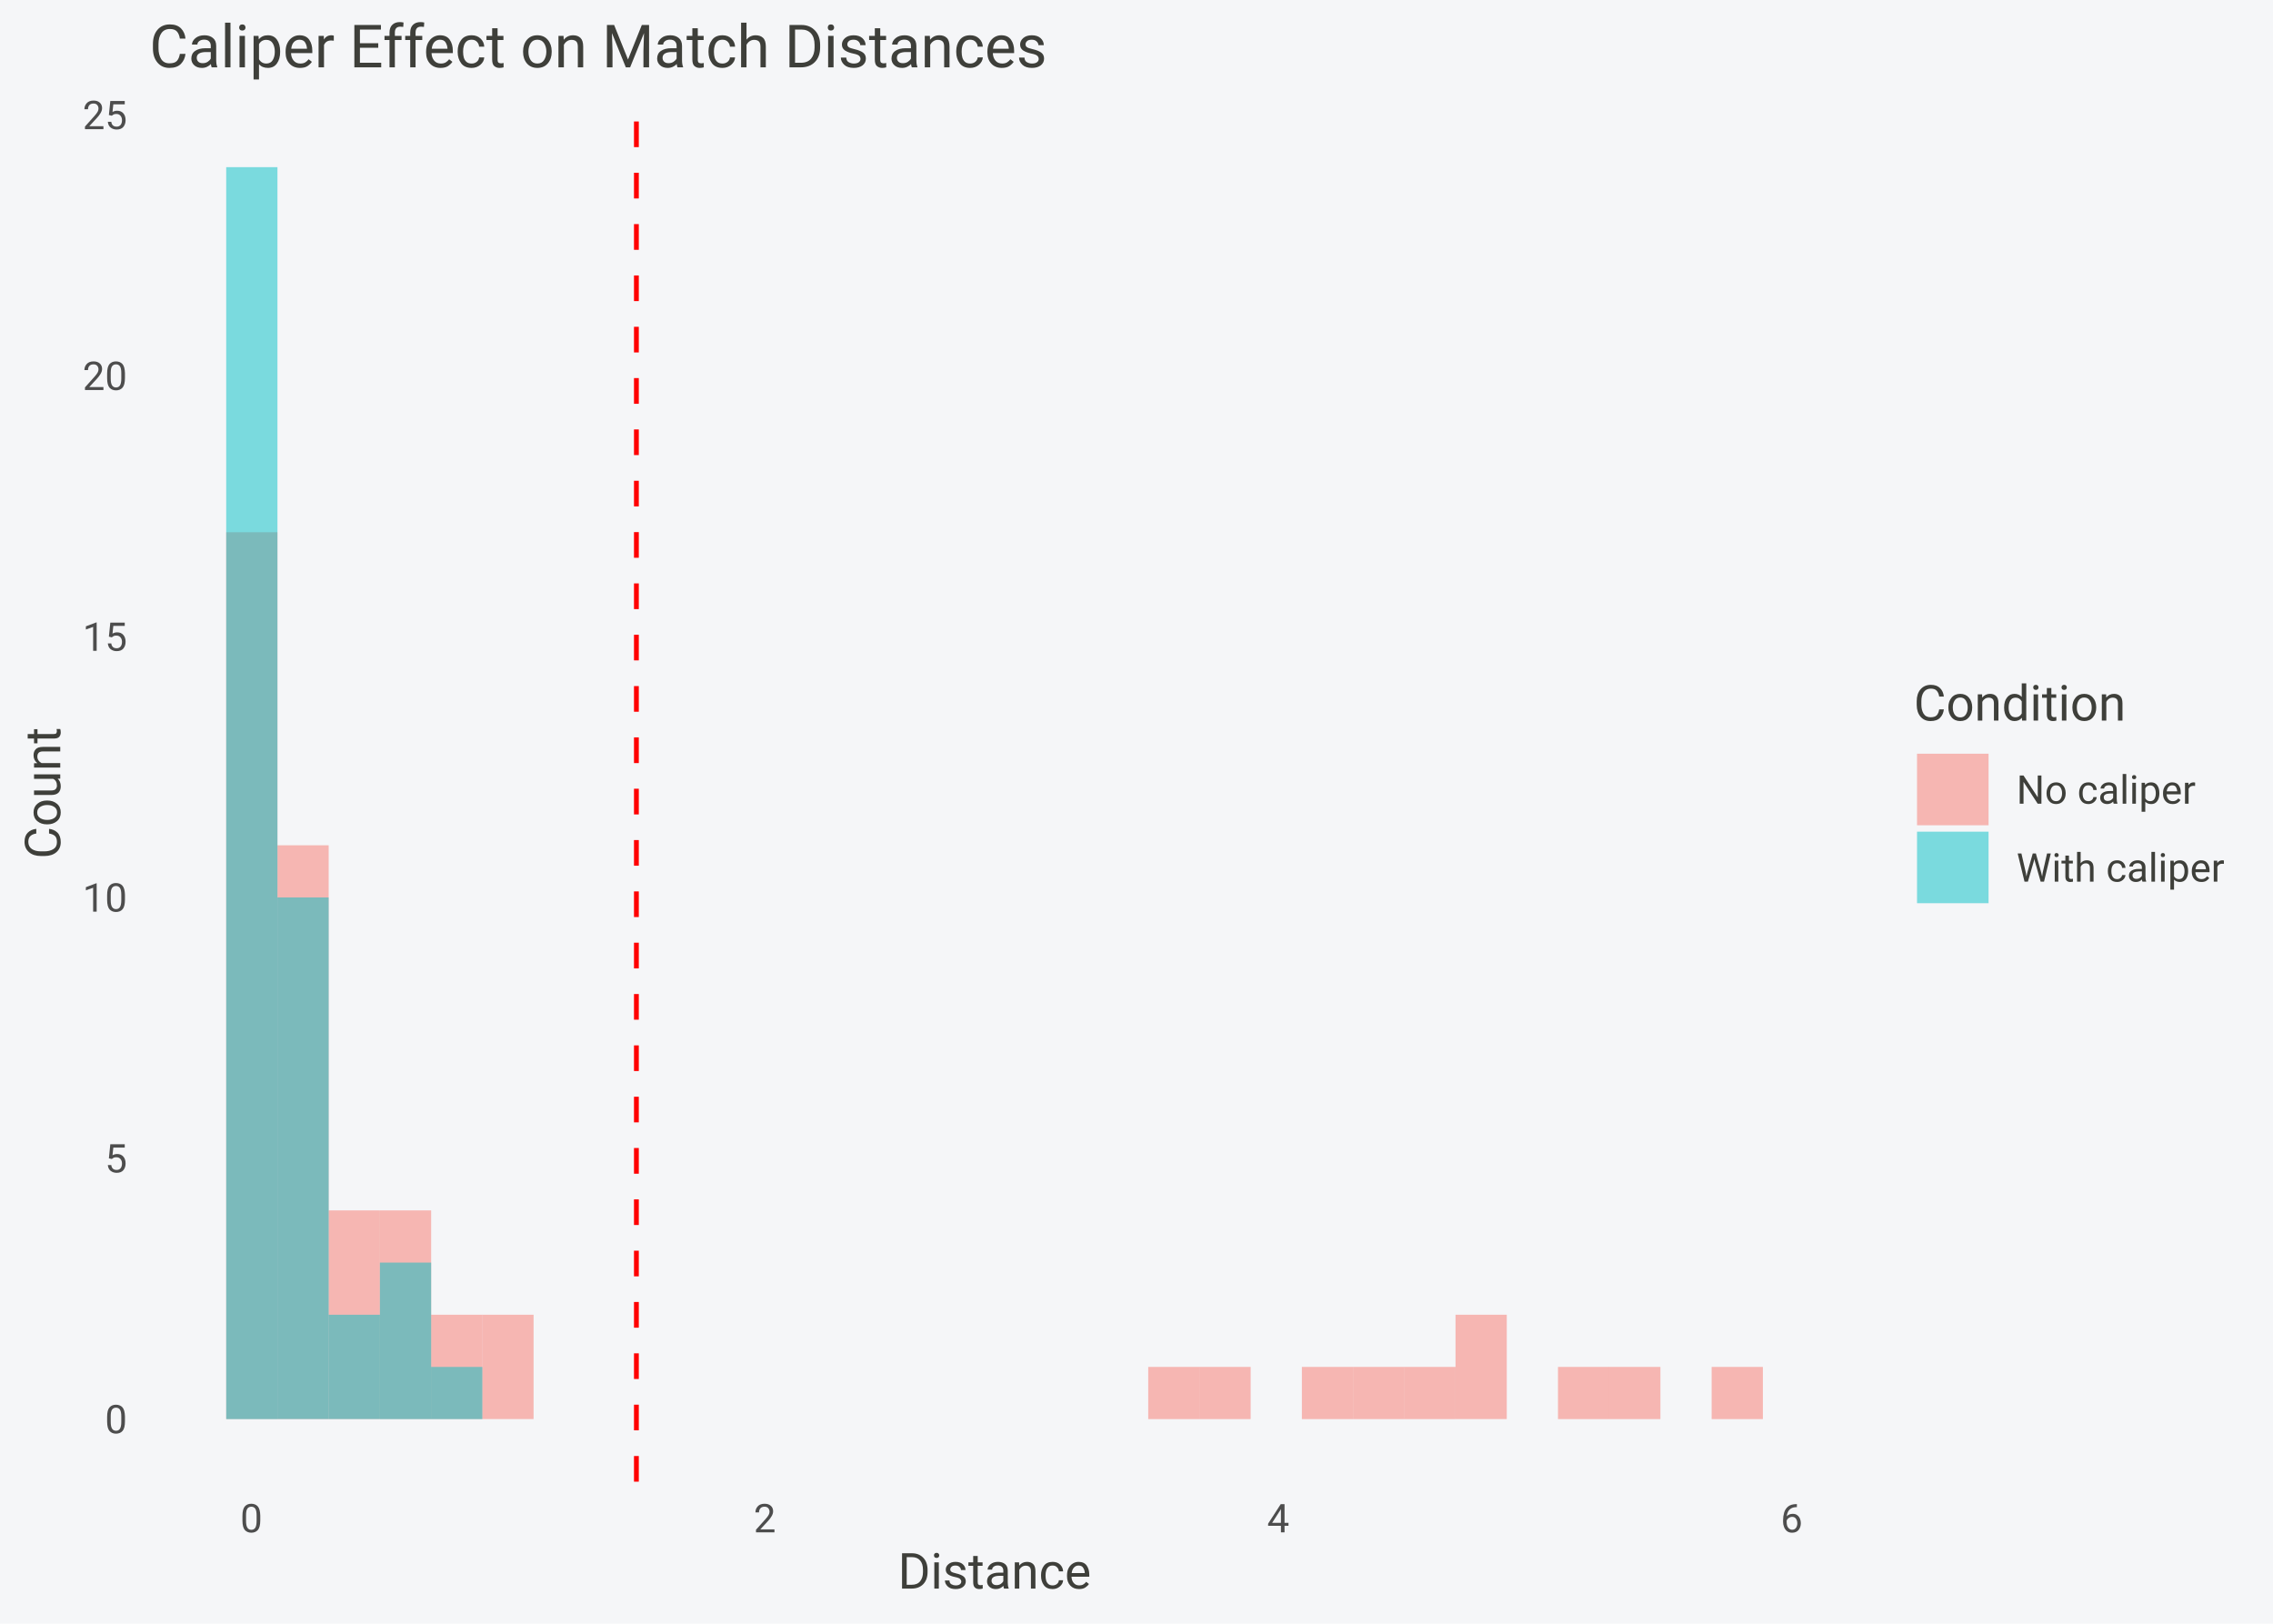
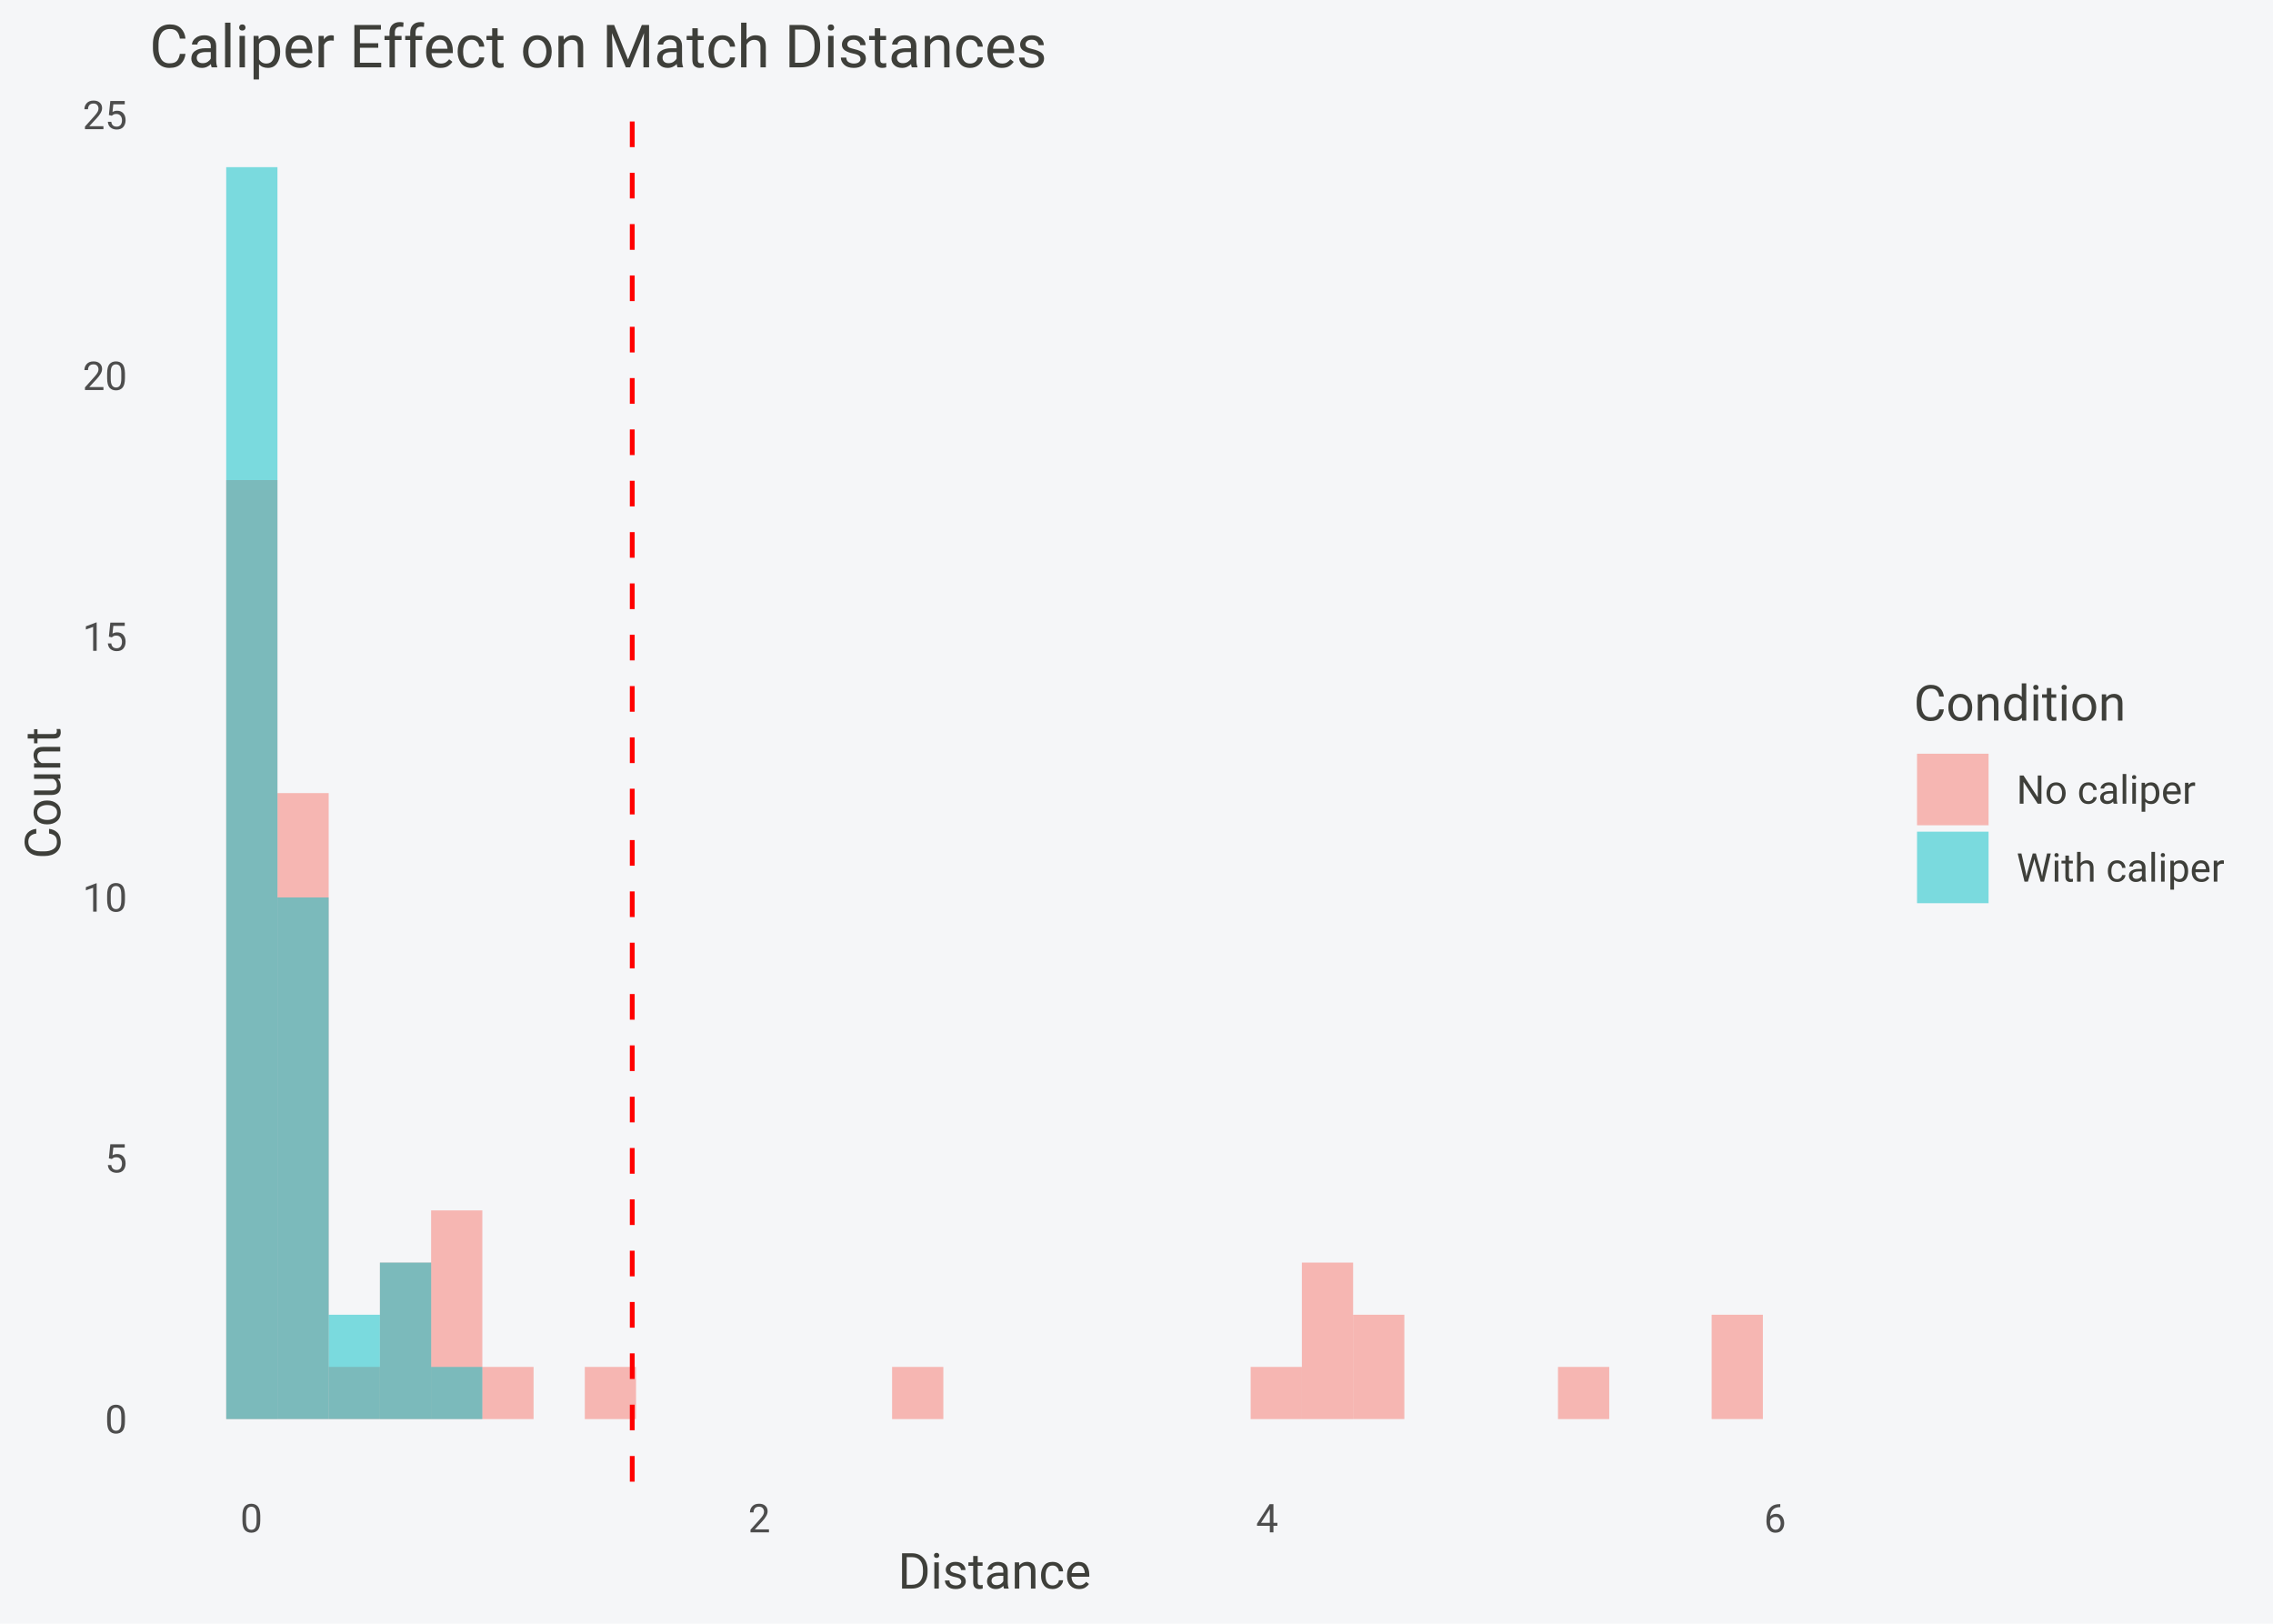
<svg xmlns="http://www.w3.org/2000/svg" width="504.00pt" height="360.00pt" viewBox="0 0 504.00 360.00">
  <g class="svglite">
    <defs>
      <style type="text/css">
    /* theme-aware-processed */
    .svglite line, .svglite polyline, .svglite polygon, .svglite path, .svglite circle {
      fill: none;
      stroke: #3E3F3A;
      stroke-linecap: round;
      stroke-linejoin: round;
      stroke-miterlimit: 10.00;
    }
    .svglite &gt; g &gt; rect {
      fill: none;
      stroke: #3E3F3A;
      stroke-linecap: round;
      stroke-linejoin: round;
      stroke-miterlimit: 10.00;
    }
    .svglite text {
      white-space: pre;
      fill: #3E3F3A;
    }
    .svglite g.glyphgroup path {
      fill: inherit;
      stroke: none;
    }
  </style>
    </defs>
    <rect width="100%" height="100%" style="stroke: none; fill: #F5F6F8;" />
    <defs>
      <clipPath id="cpMC4wMHw1MDQuMDB8MC4wMHwzNjAuMDA=">
        <rect x="0.00" y="0.00" width="504.00" height="360.00" />
      </clipPath>
    </defs>
    <g clip-path="url(#cpMC4wMHw1MDQuMDB8MC4wMHwzNjAuMDA=)">
      <rect x="0.00" y="0.00" width="504.00" height="360.00" style="stroke-width: 1.07; stroke: none;" /> fill: #F5F6F8;' /&gt;
</g>
    <defs>
      <clipPath id="cpMzMuMTN8NDA3LjkyfDIzLjE4fDMyOC41MA==">
        <rect x="33.13" y="23.18" width="374.79" height="305.33" />
      </clipPath>
    </defs>
    <g clip-path="url(#cpMzMuMTN8NDA3LjkyfDIzLjE4fDMyOC41MA==)">
      <rect x="33.13" y="23.18" width="374.79" height="305.33" style="stroke-width: 1.07; stroke: none;" /> fill: #F5F6F8;' /&gt;
- <rect x="50.16" y="118.01" width="11.36" height="196.61" style="stroke-width: 1.07; stroke: none; stroke-linecap: butt; stroke-linejoin: miter; fill: #F8766D; fill-opacity: 0.50;" />
-       <rect x="61.52" y="187.41" width="11.36" height="127.22" style="stroke-width: 1.07; stroke: none; stroke-linecap: butt; stroke-linejoin: miter; fill: #F8766D; fill-opacity: 0.50;" />
-       <rect x="72.88" y="268.36" width="11.36" height="46.26" style="stroke-width: 1.07; stroke: none; stroke-linecap: butt; stroke-linejoin: miter; fill: #F8766D; fill-opacity: 0.50;" />
-       <rect x="84.24" y="268.36" width="11.36" height="46.26" style="stroke-width: 1.07; stroke: none; stroke-linecap: butt; stroke-linejoin: miter; fill: #F8766D; fill-opacity: 0.50;" />
-       <rect x="95.59" y="291.49" width="11.36" height="23.13" style="stroke-width: 1.07; stroke: none; stroke-linecap: butt; stroke-linejoin: miter; fill: #F8766D; fill-opacity: 0.50;" />
-       <rect x="106.95" y="291.49" width="11.36" height="23.13" style="stroke-width: 1.07; stroke: none; stroke-linecap: butt; stroke-linejoin: miter; fill: #F8766D; fill-opacity: 0.50;" />
+ <rect x="50.16" y="106.45" width="11.36" height="208.18" style="stroke-width: 1.07; stroke: none; stroke-linecap: butt; stroke-linejoin: miter; fill: #F8766D; fill-opacity: 0.50;" />
+       <rect x="61.52" y="175.84" width="11.36" height="138.78" style="stroke-width: 1.07; stroke: none; stroke-linecap: butt; stroke-linejoin: miter; fill: #F8766D; fill-opacity: 0.50;" />
+       <rect x="72.88" y="303.06" width="11.36" height="11.57" style="stroke-width: 1.07; stroke: none; stroke-linecap: butt; stroke-linejoin: miter; fill: #F8766D; fill-opacity: 0.50;" />
+       <rect x="84.24" y="279.93" width="11.36" height="34.70" style="stroke-width: 1.07; stroke: none; stroke-linecap: butt; stroke-linejoin: miter; fill: #F8766D; fill-opacity: 0.50;" />
+       <rect x="95.59" y="268.36" width="11.36" height="46.26" style="stroke-width: 1.07; stroke: none; stroke-linecap: butt; stroke-linejoin: miter; fill: #F8766D; fill-opacity: 0.50;" />
+       <rect x="106.95" y="303.06" width="11.36" height="11.57" style="stroke-width: 1.07; stroke: none; stroke-linecap: butt; stroke-linejoin: miter; fill: #F8766D; fill-opacity: 0.50;" />
      <rect x="118.31" y="314.63" width="11.36" height="0.00" style="stroke-width: 1.07; stroke: none; stroke-linecap: butt; stroke-linejoin: miter; fill: #F8766D; fill-opacity: 0.50;" />
-       <rect x="129.67" y="314.63" width="11.36" height="0.00" style="stroke-width: 1.07; stroke: none; stroke-linecap: butt; stroke-linejoin: miter; fill: #F8766D; fill-opacity: 0.50;" />
+       <rect x="129.67" y="303.06" width="11.36" height="11.57" style="stroke-width: 1.07; stroke: none; stroke-linecap: butt; stroke-linejoin: miter; fill: #F8766D; fill-opacity: 0.50;" />
      <rect x="141.02" y="314.63" width="11.36" height="0.00" style="stroke-width: 1.07; stroke: none; stroke-linecap: butt; stroke-linejoin: miter; fill: #F8766D; fill-opacity: 0.50;" />
      <rect x="152.38" y="314.63" width="11.36" height="0.00" style="stroke-width: 1.07; stroke: none; stroke-linecap: butt; stroke-linejoin: miter; fill: #F8766D; fill-opacity: 0.50;" />
      <rect x="163.74" y="314.63" width="11.36" height="0.00" style="stroke-width: 1.07; stroke: none; stroke-linecap: butt; stroke-linejoin: miter; fill: #F8766D; fill-opacity: 0.50;" />
      <rect x="175.09" y="314.63" width="11.36" height="0.00" style="stroke-width: 1.07; stroke: none; stroke-linecap: butt; stroke-linejoin: miter; fill: #F8766D; fill-opacity: 0.50;" />
      <rect x="186.45" y="314.63" width="11.36" height="0.00" style="stroke-width: 1.07; stroke: none; stroke-linecap: butt; stroke-linejoin: miter; fill: #F8766D; fill-opacity: 0.50;" />
-       <rect x="197.81" y="314.63" width="11.36" height="0.00" style="stroke-width: 1.07; stroke: none; stroke-linecap: butt; stroke-linejoin: miter; fill: #F8766D; fill-opacity: 0.50;" />
+       <rect x="197.81" y="303.06" width="11.36" height="11.57" style="stroke-width: 1.07; stroke: none; stroke-linecap: butt; stroke-linejoin: miter; fill: #F8766D; fill-opacity: 0.50;" />
      <rect x="209.17" y="314.63" width="11.36" height="0.00" style="stroke-width: 1.07; stroke: none; stroke-linecap: butt; stroke-linejoin: miter; fill: #F8766D; fill-opacity: 0.50;" />
      <rect x="220.52" y="314.63" width="11.36" height="0.00" style="stroke-width: 1.07; stroke: none; stroke-linecap: butt; stroke-linejoin: miter; fill: #F8766D; fill-opacity: 0.50;" />
      <rect x="231.88" y="314.63" width="11.36" height="0.00" style="stroke-width: 1.07; stroke: none; stroke-linecap: butt; stroke-linejoin: miter; fill: #F8766D; fill-opacity: 0.50;" />
      <rect x="243.24" y="314.63" width="11.36" height="0.00" style="stroke-width: 1.07; stroke: none; stroke-linecap: butt; stroke-linejoin: miter; fill: #F8766D; fill-opacity: 0.50;" />
-       <rect x="254.60" y="303.06" width="11.36" height="11.57" style="stroke-width: 1.07; stroke: none; stroke-linecap: butt; stroke-linejoin: miter; fill: #F8766D; fill-opacity: 0.50;" />
-       <rect x="265.95" y="303.06" width="11.36" height="11.57" style="stroke-width: 1.07; stroke: none; stroke-linecap: butt; stroke-linejoin: miter; fill: #F8766D; fill-opacity: 0.50;" />
-       <rect x="277.31" y="314.63" width="11.36" height="0.00" style="stroke-width: 1.07; stroke: none; stroke-linecap: butt; stroke-linejoin: miter; fill: #F8766D; fill-opacity: 0.50;" />
-       <rect x="288.67" y="303.06" width="11.36" height="11.57" style="stroke-width: 1.07; stroke: none; stroke-linecap: butt; stroke-linejoin: miter; fill: #F8766D; fill-opacity: 0.50;" />
-       <rect x="300.03" y="303.06" width="11.36" height="11.57" style="stroke-width: 1.07; stroke: none; stroke-linecap: butt; stroke-linejoin: miter; fill: #F8766D; fill-opacity: 0.50;" />
-       <rect x="311.38" y="303.06" width="11.36" height="11.57" style="stroke-width: 1.07; stroke: none; stroke-linecap: butt; stroke-linejoin: miter; fill: #F8766D; fill-opacity: 0.50;" />
-       <rect x="322.74" y="291.49" width="11.36" height="23.13" style="stroke-width: 1.07; stroke: none; stroke-linecap: butt; stroke-linejoin: miter; fill: #F8766D; fill-opacity: 0.50;" />
+       <rect x="254.60" y="314.63" width="11.36" height="0.00" style="stroke-width: 1.07; stroke: none; stroke-linecap: butt; stroke-linejoin: miter; fill: #F8766D; fill-opacity: 0.50;" />
+       <rect x="265.95" y="314.63" width="11.36" height="0.00" style="stroke-width: 1.07; stroke: none; stroke-linecap: butt; stroke-linejoin: miter; fill: #F8766D; fill-opacity: 0.50;" />
+       <rect x="277.31" y="303.06" width="11.36" height="11.57" style="stroke-width: 1.07; stroke: none; stroke-linecap: butt; stroke-linejoin: miter; fill: #F8766D; fill-opacity: 0.50;" />
+       <rect x="288.67" y="279.93" width="11.36" height="34.70" style="stroke-width: 1.07; stroke: none; stroke-linecap: butt; stroke-linejoin: miter; fill: #F8766D; fill-opacity: 0.50;" />
+       <rect x="300.03" y="291.49" width="11.36" height="23.13" style="stroke-width: 1.07; stroke: none; stroke-linecap: butt; stroke-linejoin: miter; fill: #F8766D; fill-opacity: 0.50;" />
+       <rect x="311.38" y="314.63" width="11.36" height="0.00" style="stroke-width: 1.07; stroke: none; stroke-linecap: butt; stroke-linejoin: miter; fill: #F8766D; fill-opacity: 0.50;" />
+       <rect x="322.74" y="314.63" width="11.36" height="0.00" style="stroke-width: 1.07; stroke: none; stroke-linecap: butt; stroke-linejoin: miter; fill: #F8766D; fill-opacity: 0.50;" />
      <rect x="334.10" y="314.63" width="11.36" height="0.00" style="stroke-width: 1.07; stroke: none; stroke-linecap: butt; stroke-linejoin: miter; fill: #F8766D; fill-opacity: 0.50;" />
      <rect x="345.46" y="303.06" width="11.36" height="11.57" style="stroke-width: 1.07; stroke: none; stroke-linecap: butt; stroke-linejoin: miter; fill: #F8766D; fill-opacity: 0.50;" />
-       <rect x="356.81" y="303.06" width="11.36" height="11.57" style="stroke-width: 1.07; stroke: none; stroke-linecap: butt; stroke-linejoin: miter; fill: #F8766D; fill-opacity: 0.50;" />
+       <rect x="356.81" y="314.63" width="11.36" height="0.00" style="stroke-width: 1.07; stroke: none; stroke-linecap: butt; stroke-linejoin: miter; fill: #F8766D; fill-opacity: 0.50;" />
      <rect x="368.17" y="314.63" width="11.36" height="0.00" style="stroke-width: 1.07; stroke: none; stroke-linecap: butt; stroke-linejoin: miter; fill: #F8766D; fill-opacity: 0.50;" />
-       <rect x="379.53" y="303.06" width="11.36" height="11.57" style="stroke-width: 1.07; stroke: none; stroke-linecap: butt; stroke-linejoin: miter; fill: #F8766D; fill-opacity: 0.50;" />
+       <rect x="379.53" y="291.49" width="11.36" height="23.13" style="stroke-width: 1.07; stroke: none; stroke-linecap: butt; stroke-linejoin: miter; fill: #F8766D; fill-opacity: 0.50;" />
      <rect x="50.16" y="37.06" width="11.36" height="277.57" style="stroke-width: 1.07; stroke: none; stroke-linecap: butt; stroke-linejoin: miter; fill: #00BFC4; fill-opacity: 0.50;" />
      <rect x="61.52" y="198.97" width="11.36" height="115.65" style="stroke-width: 1.07; stroke: none; stroke-linecap: butt; stroke-linejoin: miter; fill: #00BFC4; fill-opacity: 0.50;" />
      <rect x="72.88" y="291.49" width="11.36" height="23.13" style="stroke-width: 1.07; stroke: none; stroke-linecap: butt; stroke-linejoin: miter; fill: #00BFC4; fill-opacity: 0.50;" />
      <rect x="84.24" y="279.93" width="11.36" height="34.70" style="stroke-width: 1.07; stroke: none; stroke-linecap: butt; stroke-linejoin: miter; fill: #00BFC4; fill-opacity: 0.50;" />
      <rect x="95.59" y="303.06" width="11.36" height="11.57" style="stroke-width: 1.07; stroke: none; stroke-linecap: butt; stroke-linejoin: miter; fill: #00BFC4; fill-opacity: 0.50;" />
      <rect x="106.95" y="314.63" width="11.36" height="0.00" style="stroke-width: 1.07; stroke: none; stroke-linecap: butt; stroke-linejoin: miter; fill: #00BFC4; fill-opacity: 0.50;" />
      <rect x="118.31" y="314.63" width="11.36" height="0.00" style="stroke-width: 1.07; stroke: none; stroke-linecap: butt; stroke-linejoin: miter; fill: #00BFC4; fill-opacity: 0.50;" />
      <rect x="129.67" y="314.63" width="11.36" height="0.00" style="stroke-width: 1.07; stroke: none; stroke-linecap: butt; stroke-linejoin: miter; fill: #00BFC4; fill-opacity: 0.50;" />
      <rect x="141.02" y="314.63" width="11.36" height="0.00" style="stroke-width: 1.07; stroke: none; stroke-linecap: butt; stroke-linejoin: miter; fill: #00BFC4; fill-opacity: 0.50;" />
      <rect x="152.38" y="314.63" width="11.36" height="0.00" style="stroke-width: 1.07; stroke: none; stroke-linecap: butt; stroke-linejoin: miter; fill: #00BFC4; fill-opacity: 0.50;" />
      <rect x="163.74" y="314.63" width="11.36" height="0.00" style="stroke-width: 1.07; stroke: none; stroke-linecap: butt; stroke-linejoin: miter; fill: #00BFC4; fill-opacity: 0.50;" />
      <rect x="175.09" y="314.63" width="11.36" height="0.00" style="stroke-width: 1.07; stroke: none; stroke-linecap: butt; stroke-linejoin: miter; fill: #00BFC4; fill-opacity: 0.50;" />
      <rect x="186.45" y="314.63" width="11.36" height="0.00" style="stroke-width: 1.07; stroke: none; stroke-linecap: butt; stroke-linejoin: miter; fill: #00BFC4; fill-opacity: 0.50;" />
      <rect x="197.81" y="314.63" width="11.36" height="0.00" style="stroke-width: 1.07; stroke: none; stroke-linecap: butt; stroke-linejoin: miter; fill: #00BFC4; fill-opacity: 0.50;" />
      <rect x="209.17" y="314.63" width="11.36" height="0.00" style="stroke-width: 1.07; stroke: none; stroke-linecap: butt; stroke-linejoin: miter; fill: #00BFC4; fill-opacity: 0.50;" />
      <rect x="220.52" y="314.63" width="11.36" height="0.00" style="stroke-width: 1.07; stroke: none; stroke-linecap: butt; stroke-linejoin: miter; fill: #00BFC4; fill-opacity: 0.50;" />
      <rect x="231.88" y="314.63" width="11.36" height="0.00" style="stroke-width: 1.07; stroke: none; stroke-linecap: butt; stroke-linejoin: miter; fill: #00BFC4; fill-opacity: 0.50;" />
      <rect x="243.24" y="314.63" width="11.36" height="0.00" style="stroke-width: 1.07; stroke: none; stroke-linecap: butt; stroke-linejoin: miter; fill: #00BFC4; fill-opacity: 0.50;" />
      <rect x="254.60" y="314.63" width="11.36" height="0.00" style="stroke-width: 1.07; stroke: none; stroke-linecap: butt; stroke-linejoin: miter; fill: #00BFC4; fill-opacity: 0.50;" />
      <rect x="265.95" y="314.63" width="11.36" height="0.00" style="stroke-width: 1.07; stroke: none; stroke-linecap: butt; stroke-linejoin: miter; fill: #00BFC4; fill-opacity: 0.50;" />
      <rect x="277.31" y="314.63" width="11.36" height="0.00" style="stroke-width: 1.07; stroke: none; stroke-linecap: butt; stroke-linejoin: miter; fill: #00BFC4; fill-opacity: 0.50;" />
      <rect x="288.67" y="314.63" width="11.36" height="0.00" style="stroke-width: 1.07; stroke: none; stroke-linecap: butt; stroke-linejoin: miter; fill: #00BFC4; fill-opacity: 0.50;" />
      <rect x="300.03" y="314.63" width="11.36" height="0.00" style="stroke-width: 1.07; stroke: none; stroke-linecap: butt; stroke-linejoin: miter; fill: #00BFC4; fill-opacity: 0.50;" />
      <rect x="311.38" y="314.63" width="11.36" height="0.00" style="stroke-width: 1.07; stroke: none; stroke-linecap: butt; stroke-linejoin: miter; fill: #00BFC4; fill-opacity: 0.50;" />
      <rect x="322.74" y="314.63" width="11.36" height="0.00" style="stroke-width: 1.07; stroke: none; stroke-linecap: butt; stroke-linejoin: miter; fill: #00BFC4; fill-opacity: 0.50;" />
      <rect x="334.10" y="314.63" width="11.36" height="0.00" style="stroke-width: 1.07; stroke: none; stroke-linecap: butt; stroke-linejoin: miter; fill: #00BFC4; fill-opacity: 0.50;" />
      <rect x="345.46" y="314.63" width="11.36" height="0.00" style="stroke-width: 1.07; stroke: none; stroke-linecap: butt; stroke-linejoin: miter; fill: #00BFC4; fill-opacity: 0.50;" />
      <rect x="356.81" y="314.63" width="11.36" height="0.00" style="stroke-width: 1.07; stroke: none; stroke-linecap: butt; stroke-linejoin: miter; fill: #00BFC4; fill-opacity: 0.50;" />
      <rect x="368.17" y="314.63" width="11.36" height="0.00" style="stroke-width: 1.07; stroke: none; stroke-linecap: butt; stroke-linejoin: miter; fill: #00BFC4; fill-opacity: 0.50;" />
      <rect x="379.53" y="314.63" width="11.36" height="0.00" style="stroke-width: 1.07; stroke: none; stroke-linecap: butt; stroke-linejoin: miter; fill: #00BFC4; fill-opacity: 0.50;" />
-       <line x1="141.11" y1="328.50" x2="141.11" y2="23.18" style="stroke-width: 1.07; stroke: #FF0000; stroke-dasharray: 5.69,5.69; stroke-linecap: butt;" />
+       <line x1="140.19" y1="328.50" x2="140.19" y2="23.18" style="stroke-width: 1.07; stroke: #FF0000; stroke-dasharray: 5.69,5.69; stroke-linecap: butt;" />
    </g>
    <g clip-path="url(#cpMC4wMHw1MDQuMDB8MC4wMHwzNjAuMDA=)">
      <text x="28.20" y="317.78" text-anchor="end" style="font-size: 8.80px;fill: #4D4D4D; font-family: &quot;Roboto&quot;, -apple-system, BlinkMacSystemFont, &quot;Segoe UI&quot;, system-ui, sans-serif;" textLength="4.89px" lengthAdjust="spacingAndGlyphs">0</text>
      <text x="28.20" y="259.95" text-anchor="end" style="font-size: 8.80px;fill: #4D4D4D; font-family: &quot;Roboto&quot;, -apple-system, BlinkMacSystemFont, &quot;Segoe UI&quot;, system-ui, sans-serif;" textLength="4.89px" lengthAdjust="spacingAndGlyphs">5</text>
      <text x="28.20" y="202.12" text-anchor="end" style="font-size: 8.80px;fill: #4D4D4D; font-family: &quot;Roboto&quot;, -apple-system, BlinkMacSystemFont, &quot;Segoe UI&quot;, system-ui, sans-serif;" textLength="9.78px" lengthAdjust="spacingAndGlyphs">10</text>
      <text x="28.20" y="144.29" text-anchor="end" style="font-size: 8.80px;fill: #4D4D4D; font-family: &quot;Roboto&quot;, -apple-system, BlinkMacSystemFont, &quot;Segoe UI&quot;, system-ui, sans-serif;" textLength="9.78px" lengthAdjust="spacingAndGlyphs">15</text>
      <text x="28.20" y="86.47" text-anchor="end" style="font-size: 8.80px;fill: #4D4D4D; font-family: &quot;Roboto&quot;, -apple-system, BlinkMacSystemFont, &quot;Segoe UI&quot;, system-ui, sans-serif;" textLength="9.78px" lengthAdjust="spacingAndGlyphs">20</text>
      <text x="28.20" y="28.64" text-anchor="end" style="font-size: 8.80px;fill: #4D4D4D; font-family: &quot;Roboto&quot;, -apple-system, BlinkMacSystemFont, &quot;Segoe UI&quot;, system-ui, sans-serif;" textLength="9.78px" lengthAdjust="spacingAndGlyphs">25</text>
      <text x="55.73" y="339.74" text-anchor="middle" style="font-size: 8.80px;fill: #4D4D4D; font-family: &quot;Roboto&quot;, -apple-system, BlinkMacSystemFont, &quot;Segoe UI&quot;, system-ui, sans-serif;" textLength="4.89px" lengthAdjust="spacingAndGlyphs">0</text>
-       <text x="169.57" y="339.74" text-anchor="middle" style="font-size: 8.80px;fill: #4D4D4D; font-family: &quot;Roboto&quot;, -apple-system, BlinkMacSystemFont, &quot;Segoe UI&quot;, system-ui, sans-serif;" textLength="4.89px" lengthAdjust="spacingAndGlyphs">2</text>
-       <text x="283.42" y="339.74" text-anchor="middle" style="font-size: 8.80px;fill: #4D4D4D; font-family: &quot;Roboto&quot;, -apple-system, BlinkMacSystemFont, &quot;Segoe UI&quot;, system-ui, sans-serif;" textLength="4.89px" lengthAdjust="spacingAndGlyphs">4</text>
-       <text x="397.26" y="339.74" text-anchor="middle" style="font-size: 8.80px;fill: #4D4D4D; font-family: &quot;Roboto&quot;, -apple-system, BlinkMacSystemFont, &quot;Segoe UI&quot;, system-ui, sans-serif;" textLength="4.89px" lengthAdjust="spacingAndGlyphs">6</text>
+       <text x="168.35" y="339.74" text-anchor="middle" style="font-size: 8.80px;fill: #4D4D4D; font-family: &quot;Roboto&quot;, -apple-system, BlinkMacSystemFont, &quot;Segoe UI&quot;, system-ui, sans-serif;" textLength="4.89px" lengthAdjust="spacingAndGlyphs">2</text>
+       <text x="280.96" y="339.74" text-anchor="middle" style="font-size: 8.80px;fill: #4D4D4D; font-family: &quot;Roboto&quot;, -apple-system, BlinkMacSystemFont, &quot;Segoe UI&quot;, system-ui, sans-serif;" textLength="4.89px" lengthAdjust="spacingAndGlyphs">4</text>
+       <text x="393.58" y="339.74" text-anchor="middle" style="font-size: 8.80px;fill: #4D4D4D; font-family: &quot;Roboto&quot;, -apple-system, BlinkMacSystemFont, &quot;Segoe UI&quot;, system-ui, sans-serif;" textLength="4.89px" lengthAdjust="spacingAndGlyphs">6</text>
      <text x="220.52" y="352.20" text-anchor="middle" style="font-size: 11.00px; font-family: &quot;Roboto&quot;, -apple-system, BlinkMacSystemFont, &quot;Segoe UI&quot;, system-ui, sans-serif;" textLength="42.81px" lengthAdjust="spacingAndGlyphs">Distance</text>
      <text transform="translate(13.36,175.84) rotate(-90)" text-anchor="middle" style="font-size: 11.00px; font-family: &quot;Roboto&quot;, -apple-system, BlinkMacSystemFont, &quot;Segoe UI&quot;, system-ui, sans-serif;" textLength="29.38px" lengthAdjust="spacingAndGlyphs">Count</text>
      <rect x="418.88" y="145.24" width="79.64" height="61.19" style="stroke-width: 1.07; stroke: none;" /> fill: #F5F6F8;' /&gt;
<text x="424.36" y="159.76" style="font-size: 11.00px; font-family: &quot;Roboto&quot;, -apple-system, BlinkMacSystemFont, &quot;Segoe UI&quot;, system-ui, sans-serif;" textLength="46.50px" lengthAdjust="spacingAndGlyphs">Condition</text>
      <rect x="425.07" y="167.11" width="15.86" height="15.86" style="stroke-width: 1.07; stroke: none; stroke-linecap: butt; stroke-linejoin: miter; fill: #F8766D; fill-opacity: 0.50;" />
      <rect x="425.07" y="184.39" width="15.86" height="15.86" style="stroke-width: 1.07; stroke: none; stroke-linecap: butt; stroke-linejoin: miter; fill: #00BFC4; fill-opacity: 0.50;" />
      <text x="447.12" y="178.19" style="font-size: 8.80px; font-family: &quot;Roboto&quot;, -apple-system, BlinkMacSystemFont, &quot;Segoe UI&quot;, system-ui, sans-serif;" textLength="39.59px" lengthAdjust="spacingAndGlyphs">No caliper</text>
      <text x="447.12" y="195.47" style="font-size: 8.80px; font-family: &quot;Roboto&quot;, -apple-system, BlinkMacSystemFont, &quot;Segoe UI&quot;, system-ui, sans-serif;" textLength="45.92px" lengthAdjust="spacingAndGlyphs">With caliper</text>
      <text x="33.13" y="14.93" style="font-size: 13.20px; font-family: &quot;Roboto&quot;, -apple-system, BlinkMacSystemFont, &quot;Segoe UI&quot;, system-ui, sans-serif;" textLength="198.30px" lengthAdjust="spacingAndGlyphs">Caliper Effect on Match Distances</text>
    </g>
  </g>
</svg>
